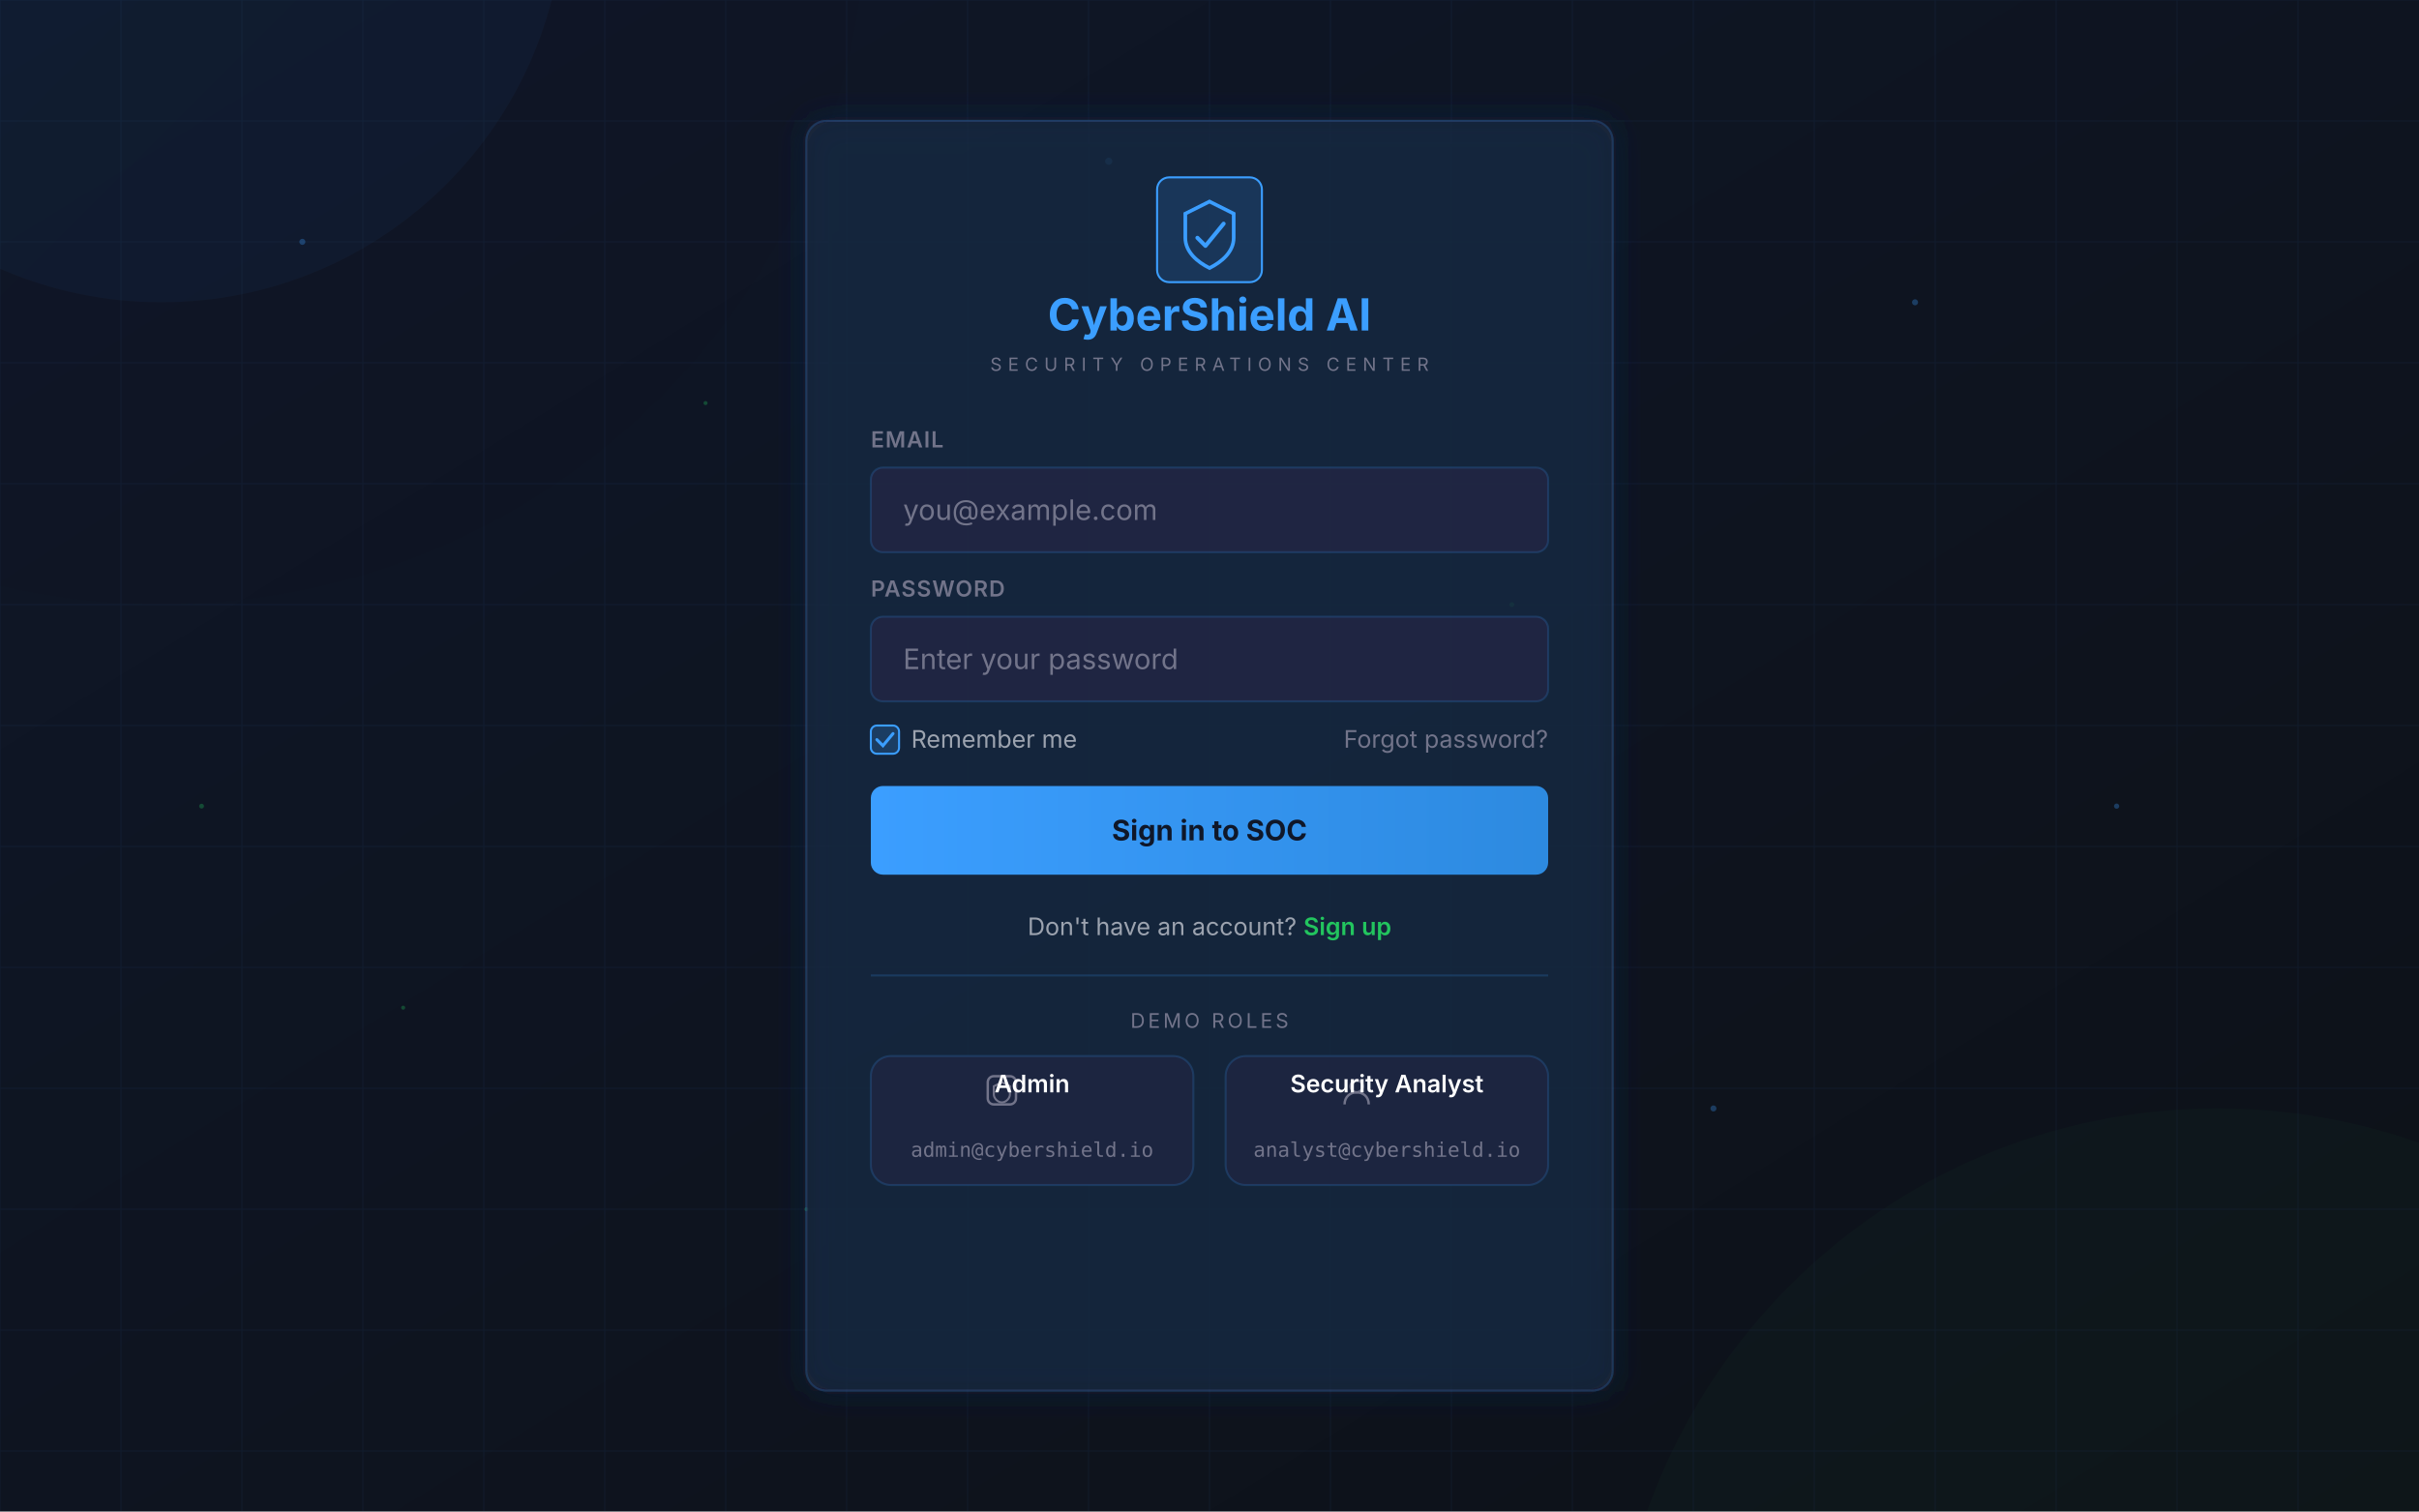
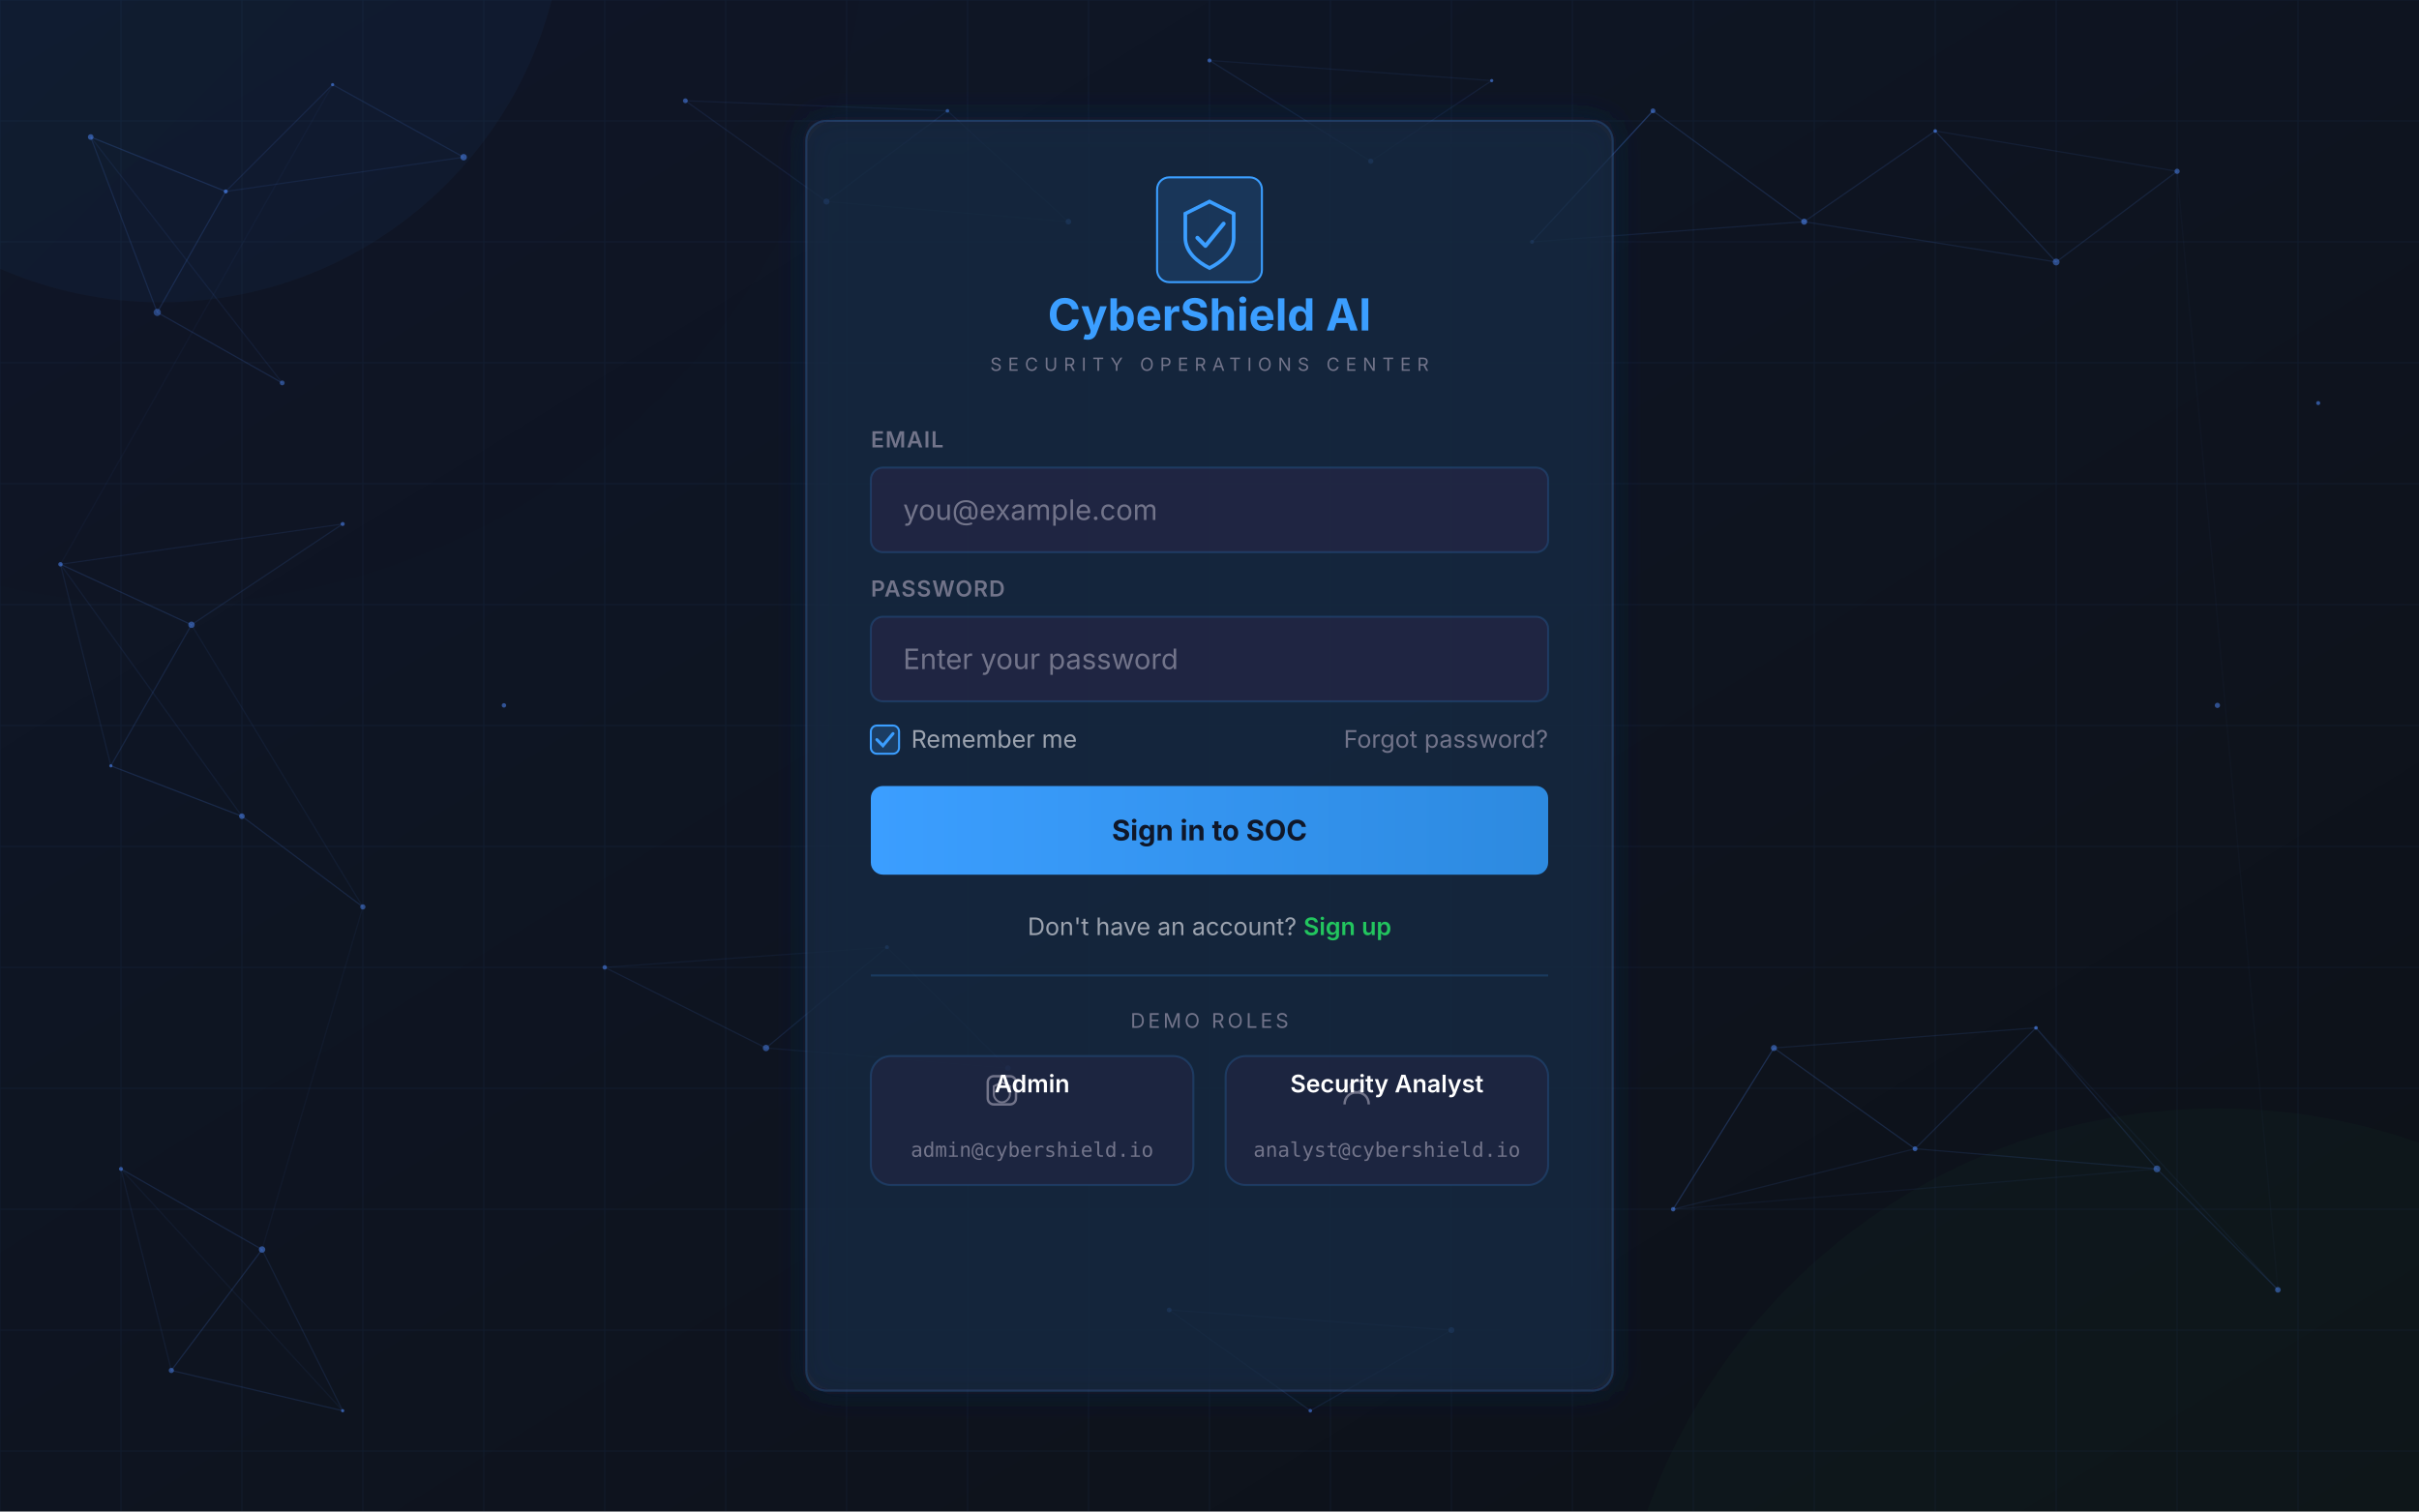
<svg xmlns="http://www.w3.org/2000/svg" viewBox="0 0 1200 750">
  <defs>
    <linearGradient id="bg" x1="0%" y1="0%" x2="100%" y2="100%">
      <stop offset="0%" style="stop-color:#0f1729" />
      <stop offset="100%" style="stop-color:#0d1117" />
    </linearGradient>
    <filter id="glow">
      <feGaussianBlur stdDeviation="4" result="blur" />
      <feMerge>
        <feMergeNode in="blur" />
        <feMergeNode in="SourceGraphic" />
      </feMerge>
    </filter>
    <filter id="softGlow">
      <feGaussianBlur stdDeviation="8" result="blur" />
      <feMerge>
        <feMergeNode in="blur" />
        <feMergeNode in="SourceGraphic" />
      </feMerge>
    </filter>
    <linearGradient id="btnBg" x1="0%" y1="0%" x2="100%" y2="0%">
      <stop offset="0%" style="stop-color:#3b9eff" />
      <stop offset="100%" style="stop-color:#2d8ae0" />
    </linearGradient>
  </defs>
  <rect width="1200" height="750" fill="url(#bg)" />
  <g opacity="0.06" stroke="#3b9eff" stroke-width="0.5">
    <line x1="0" y1="0" x2="0" y2="750" />
    <line x1="60" y1="0" x2="60" y2="750" />
    <line x1="120" y1="0" x2="120" y2="750" />
    <line x1="180" y1="0" x2="180" y2="750" />
    <line x1="240" y1="0" x2="240" y2="750" />
    <line x1="300" y1="0" x2="300" y2="750" />
    <line x1="360" y1="0" x2="360" y2="750" />
    <line x1="420" y1="0" x2="420" y2="750" />
    <line x1="480" y1="0" x2="480" y2="750" />
    <line x1="540" y1="0" x2="540" y2="750" />
    <line x1="600" y1="0" x2="600" y2="750" />
    <line x1="660" y1="0" x2="660" y2="750" />
    <line x1="720" y1="0" x2="720" y2="750" />
    <line x1="780" y1="0" x2="780" y2="750" />
    <line x1="840" y1="0" x2="840" y2="750" />
    <line x1="900" y1="0" x2="900" y2="750" />
    <line x1="960" y1="0" x2="960" y2="750" />
    <line x1="1020" y1="0" x2="1020" y2="750" />
    <line x1="1080" y1="0" x2="1080" y2="750" />
    <line x1="1140" y1="0" x2="1140" y2="750" />
    <line x1="0" y1="0" x2="1200" y2="0" />
    <line x1="0" y1="60" x2="1200" y2="60" />
    <line x1="0" y1="120" x2="1200" y2="120" />
    <line x1="0" y1="180" x2="1200" y2="180" />
    <line x1="0" y1="240" x2="1200" y2="240" />
    <line x1="0" y1="300" x2="1200" y2="300" />
    <line x1="0" y1="360" x2="1200" y2="360" />
    <line x1="0" y1="420" x2="1200" y2="420" />
    <line x1="0" y1="480" x2="1200" y2="480" />
    <line x1="0" y1="540" x2="1200" y2="540" />
    <line x1="0" y1="600" x2="1200" y2="600" />
    <line x1="0" y1="660" x2="1200" y2="660" />
    <line x1="0" y1="720" x2="1200" y2="720" />
  </g>
  <circle cx="80" cy="-50" r="350" fill="url(#bg)" opacity="0.08">
    <animate attributeName="cx" values="80;160;80" dur="12s" repeatCount="indefinite" fill="freeze" />
    <animate attributeName="cy" values="-50;10;-50" dur="12s" repeatCount="indefinite" fill="freeze" />
  </circle>
  <circle cx="80" cy="-50" r="200" fill="#3b9eff" opacity="0.04">
    <animate attributeName="cx" values="80;160;80" dur="12s" repeatCount="indefinite" fill="freeze" />
    <animate attributeName="cy" values="-50;10;-50" dur="12s" repeatCount="indefinite" fill="freeze" />
  </circle>
  <circle cx="1100" cy="850" r="300" fill="#22c55e" opacity="0.03">
    <animate attributeName="cx" values="1100;1040;1100" dur="15s" repeatCount="indefinite" fill="freeze" />
    <animate attributeName="cy" values="850;810;850" dur="15s" repeatCount="indefinite" fill="freeze" />
  </circle>
-   <g opacity="0.3">
-     <circle cx="150" cy="120" r="1.5" fill="#3b9eff">
-       <animate attributeName="cy" values="120;100;120" dur="3s" repeatCount="indefinite" />
-     </circle>
-     <circle cx="350" cy="200" r="1" fill="#22c55e">
-       <animate attributeName="cy" values="200;220;200" dur="4s" repeatCount="indefinite" />
-     </circle>
-     <circle cx="550" cy="80" r="1.8" fill="#3b9eff">
-       <animate attributeName="cy" values="80;60;80" dur="2.5s" repeatCount="indefinite" />
-     </circle>
-     <circle cx="750" cy="300" r="1.2" fill="#22c55e">
-       <animate attributeName="cy" values="300;320;300" dur="3.5s" repeatCount="indefinite" />
-     </circle>
-     <circle cx="950" cy="150" r="1.5" fill="#3b9eff">
-       <animate attributeName="cy" values="150;130;150" dur="2.8s" repeatCount="indefinite" />
-     </circle>
-     <circle cx="200" cy="500" r="1" fill="#22c55e">
-       <animate attributeName="cy" values="500;520;500" dur="4.2s" repeatCount="indefinite" />
-     </circle>
-     <circle cx="1050" cy="400" r="1.3" fill="#3b9eff">
-       <animate attributeName="cy" values="400;380;400" dur="3.2s" repeatCount="indefinite" />
-     </circle>
-     <circle cx="400" cy="600" r="1" fill="#22c55e">
-       <animate attributeName="cy" values="600;620;600" dur="5s" repeatCount="indefinite" />
-     </circle>
-     <circle cx="850" cy="550" r="1.5" fill="#3b9eff">
-       <animate attributeName="cy" values="550;530;550" dur="3.8s" repeatCount="indefinite" />
-     </circle>
-     <circle cx="100" cy="400" r="1.2" fill="#22c55e">
-       <animate attributeName="cy" values="400;420;400" dur="4.5s" repeatCount="indefinite" />
+   <g stroke="#508cff" stroke-width="0.6" fill="none">
+     <line x1="45" y1="68" x2="112" y2="95" opacity="0.18" />
+     <line x1="45" y1="68" x2="78" y2="155" opacity="0.14" />
+     <line x1="112" y1="95" x2="78" y2="155" opacity="0.16" />
+     <line x1="112" y1="95" x2="165" y2="42" opacity="0.12" />
+     <line x1="78" y1="155" x2="140" y2="190" opacity="0.15" />
+     <line x1="140" y1="190" x2="45" y2="68" opacity="0.08" />
+     <line x1="165" y1="42" x2="230" y2="78" opacity="0.13" />
+     <line x1="230" y1="78" x2="112" y2="95" opacity="0.10" />
+     <line x1="820" y1="55" x2="895" y2="110" opacity="0.17" />
+     <line x1="895" y1="110" x2="960" y2="65" opacity="0.14" />
+     <line x1="960" y1="65" x2="1020" y2="130" opacity="0.16" />
+     <line x1="1020" y1="130" x2="895" y2="110" opacity="0.12" />
+     <line x1="820" y1="55" x2="760" y2="120" opacity="0.15" />
+     <line x1="760" y1="120" x2="895" y2="110" opacity="0.11" />
+     <line x1="1020" y1="130" x2="1080" y2="85" opacity="0.13" />
+     <line x1="1080" y1="85" x2="960" y2="65" opacity="0.09" />
+     <line x1="760" y1="120" x2="820" y2="55" opacity="0.10" />
+     <line x1="30" y1="280" x2="95" y2="310" opacity="0.16" />
+     <line x1="95" y1="310" x2="55" y2="380" opacity="0.14" />
+     <line x1="55" y1="380" x2="120" y2="405" opacity="0.17" />
+     <line x1="120" y1="405" x2="30" y2="280" opacity="0.08" />
+     <line x1="95" y1="310" x2="170" y2="260" opacity="0.12" />
+     <line x1="170" y1="260" x2="30" y2="280" opacity="0.10" />
+     <line x1="120" y1="405" x2="180" y2="450" opacity="0.15" />
+     <line x1="55" y1="380" x2="30" y2="280" opacity="0.09" />
+     <line x1="180" y1="450" x2="95" y2="310" opacity="0.07" />
+     <line x1="880" y1="520" x2="950" y2="570" opacity="0.18" />
+     <line x1="950" y1="570" x2="1010" y2="510" opacity="0.15" />
+     <line x1="1010" y1="510" x2="1070" y2="580" opacity="0.14" />
+     <line x1="1070" y1="580" x2="950" y2="570" opacity="0.12" />
+     <line x1="880" y1="520" x2="830" y2="600" opacity="0.16" />
+     <line x1="830" y1="600" x2="950" y2="570" opacity="0.10" />
+     <line x1="1010" y1="510" x2="880" y2="520" opacity="0.11" />
+     <line x1="1070" y1="580" x2="1130" y2="640" opacity="0.13" />
+     <line x1="1130" y1="640" x2="1010" y2="510" opacity="0.06" />
+     <line x1="830" y1="600" x2="880" y2="520" opacity="0.09" />
+     <line x1="60" y1="580" x2="130" y2="620" opacity="0.15" />
+     <line x1="130" y1="620" x2="85" y2="680" opacity="0.17" />
+     <line x1="85" y1="680" x2="170" y2="700" opacity="0.14" />
+     <line x1="170" y1="700" x2="130" y2="620" opacity="0.11" />
+     <line x1="60" y1="580" x2="85" y2="680" opacity="0.08" />
+     <line x1="170" y1="700" x2="60" y2="580" opacity="0.06" />
+     <line x1="165" y1="42" x2="30" y2="280" opacity="0.04" />
+     <line x1="760" y1="120" x2="820" y2="55" opacity="0.08" />
+     <line x1="1080" y1="85" x2="1130" y2="640" opacity="0.03" />
+     <line x1="180" y1="450" x2="130" y2="620" opacity="0.05" />
+     <line x1="830" y1="600" x2="1070" y2="580" opacity="0.06" />
+     <line x1="340" y1="50" x2="410" y2="100" opacity="0.10" />
+     <line x1="410" y1="100" x2="470" y2="55" opacity="0.12" />
+     <line x1="470" y1="55" x2="530" y2="110" opacity="0.09" />
+     <line x1="340" y1="50" x2="470" y2="55" opacity="0.08" />
+     <line x1="530" y1="110" x2="410" y2="100" opacity="0.07" />
+     <line x1="300" y1="480" x2="380" y2="520" opacity="0.11" />
+     <line x1="380" y1="520" x2="440" y2="470" opacity="0.13" />
+     <line x1="440" y1="470" x2="500" y2="530" opacity="0.10" />
+     <line x1="300" y1="480" x2="440" y2="470" opacity="0.07" />
+     <line x1="500" y1="530" x2="380" y2="520" opacity="0.08" />
+     <line x1="600" y1="30" x2="680" y2="80" opacity="0.12" />
+     <line x1="680" y1="80" x2="740" y2="40" opacity="0.10" />
+     <line x1="600" y1="30" x2="740" y2="40" opacity="0.08" />
+     <line x1="580" y1="650" x2="650" y2="700" opacity="0.14" />
+     <line x1="650" y1="700" x2="720" y2="660" opacity="0.11" />
+     <line x1="720" y1="660" x2="580" y2="650" opacity="0.06" />
+     <line x1="580" y1="650" x2="720" y2="660" opacity="0.08" />
+   </g>
+   <g>
+     <circle cx="45" cy="68" r="1.4" fill="#508cff" opacity="0.5">
+       <animate attributeName="cy" values="68;58;68" dur="3.2s" repeatCount="indefinite" />
+     </circle>
+     <circle cx="112" cy="95" r="1.0" fill="#508cff" opacity="0.6">
+       <animate attributeName="cy" values="95;85;95" dur="4.1s" repeatCount="indefinite" />
+     </circle>
+     <circle cx="78" cy="155" r="1.8" fill="#508cff" opacity="0.4">
+       <animate attributeName="cy" values="155;140;155" dur="2.8s" repeatCount="indefinite" />
+     </circle>
+     <circle cx="165" cy="42" r="0.8" fill="#508cff" opacity="0.55">
+       <animate attributeName="cy" values="42;32;42" dur="3.6s" repeatCount="indefinite" />
+     </circle>
+     <circle cx="140" cy="190" r="1.2" fill="#508cff" opacity="0.45">
+       <animate attributeName="cy" values="190;178;190" dur="4.4s" repeatCount="indefinite" />
+     </circle>
+     <circle cx="230" cy="78" r="1.6" fill="#508cff" opacity="0.5">
+       <animate attributeName="cy" values="78;66;78" dur="2.9s" repeatCount="indefinite" />
+     </circle>
+     <circle cx="820" cy="55" r="1.2" fill="#508cff" opacity="0.5">
+       <animate attributeName="cy" values="55;43;55" dur="3.4s" repeatCount="indefinite" />
+     </circle>
+     <circle cx="895" cy="110" r="1.5" fill="#508cff" opacity="0.55">
+       <animate attributeName="cy" values="110;98;110" dur="4.2s" repeatCount="indefinite" />
+     </circle>
+     <circle cx="960" cy="65" r="0.9" fill="#508cff" opacity="0.6">
+       <animate attributeName="cy" values="65;55;65" dur="3.0s" repeatCount="indefinite" />
+     </circle>
+     <circle cx="1020" cy="130" r="1.7" fill="#508cff" opacity="0.45">
+       <animate attributeName="cy" values="130;118;130" dur="2.6s" repeatCount="indefinite" />
+     </circle>
+     <circle cx="760" cy="120" r="1.0" fill="#508cff" opacity="0.5">
+       <animate attributeName="cy" values="120;108;120" dur="3.8s" repeatCount="indefinite" />
+     </circle>
+     <circle cx="1080" cy="85" r="1.3" fill="#508cff" opacity="0.48">
+       <animate attributeName="cy" values="85;73;85" dur="4.6s" repeatCount="indefinite" />
+     </circle>
+     <circle cx="30" cy="280" r="1.1" fill="#508cff" opacity="0.52">
+       <animate attributeName="cy" values="280;268;280" dur="3.3s" repeatCount="indefinite" />
+     </circle>
+     <circle cx="95" cy="310" r="1.6" fill="#508cff" opacity="0.48">
+       <animate attributeName="cy" values="310;298;310" dur="4.0s" repeatCount="indefinite" />
+     </circle>
+     <circle cx="55" cy="380" r="0.8" fill="#508cff" opacity="0.55">
+       <animate attributeName="cy" values="380;370;380" dur="2.7s" repeatCount="indefinite" />
+     </circle>
+     <circle cx="120" cy="405" r="1.4" fill="#508cff" opacity="0.5">
+       <animate attributeName="cy" values="405;393;405" dur="3.9s" repeatCount="indefinite" />
+     </circle>
+     <circle cx="170" cy="260" r="1.0" fill="#508cff" opacity="0.53">
+       <animate attributeName="cy" values="260;250;260" dur="4.3s" repeatCount="indefinite" />
+     </circle>
+     <circle cx="180" cy="450" r="1.3" fill="#508cff" opacity="0.46">
+       <animate attributeName="cy" values="450;438;450" dur="3.1s" repeatCount="indefinite" />
+     </circle>
+     <circle cx="880" cy="520" r="1.5" fill="#508cff" opacity="0.5">
+       <animate attributeName="cy" values="520;508;520" dur="3.5s" repeatCount="indefinite" />
+     </circle>
+     <circle cx="950" cy="570" r="1.2" fill="#508cff" opacity="0.55">
+       <animate attributeName="cy" values="570;558;570" dur="4.1s" repeatCount="indefinite" />
+     </circle>
+     <circle cx="1010" cy="510" r="0.9" fill="#508cff" opacity="0.6">
+       <animate attributeName="cy" values="510;500;510" dur="2.9s" repeatCount="indefinite" />
+     </circle>
+     <circle cx="1070" cy="580" r="1.7" fill="#508cff" opacity="0.45">
+       <animate attributeName="cy" values="580;568;580" dur="3.7s" repeatCount="indefinite" />
+     </circle>
+     <circle cx="830" cy="600" r="1.1" fill="#508cff" opacity="0.52">
+       <animate attributeName="cy" values="600;590;600" dur="4.5s" repeatCount="indefinite" />
+     </circle>
+     <circle cx="1130" cy="640" r="1.4" fill="#508cff" opacity="0.48">
+       <animate attributeName="cy" values="640;628;640" dur="3.2s" repeatCount="indefinite" />
+     </circle>
+     <circle cx="60" cy="580" r="1.0" fill="#508cff" opacity="0.53">
+       <animate attributeName="cy" values="580;570;580" dur="3.6s" repeatCount="indefinite" />
+     </circle>
+     <circle cx="130" cy="620" r="1.6" fill="#508cff" opacity="0.5">
+       <animate attributeName="cy" values="620;608;620" dur="4.2s" repeatCount="indefinite" />
+     </circle>
+     <circle cx="85" cy="680" r="1.3" fill="#508cff" opacity="0.47">
+       <animate attributeName="cy" values="680;668;680" dur="3.0s" repeatCount="indefinite" />
+     </circle>
+     <circle cx="170" cy="700" r="0.8" fill="#508cff" opacity="0.56">
+       <animate attributeName="cy" values="700;692;700" dur="2.8s" repeatCount="indefinite" />
+     </circle>
+     <circle cx="340" cy="50" r="1.2" fill="#508cff" opacity="0.5">
+       <animate attributeName="cy" values="50;40;50" dur="3.4s" repeatCount="indefinite" />
+     </circle>
+     <circle cx="410" cy="100" r="1.5" fill="#508cff" opacity="0.48">
+       <animate attributeName="cy" values="100;88;100" dur="4.3s" repeatCount="indefinite" />
+     </circle>
+     <circle cx="470" cy="55" r="0.9" fill="#508cff" opacity="0.54">
+       <animate attributeName="cy" values="55;45;55" dur="2.9s" repeatCount="indefinite" />
+     </circle>
+     <circle cx="530" cy="110" r="1.4" fill="#508cff" opacity="0.51">
+       <animate attributeName="cy" values="110;98;110" dur="3.8s" repeatCount="indefinite" />
+     </circle>
+     <circle cx="600" cy="30" r="1.0" fill="#508cff" opacity="0.55">
+       <animate attributeName="cy" values="30;20;30" dur="4.1s" repeatCount="indefinite" />
+     </circle>
+     <circle cx="680" cy="80" r="1.3" fill="#508cff" opacity="0.49">
+       <animate attributeName="cy" values="80;68;80" dur="3.3s" repeatCount="indefinite" />
+     </circle>
+     <circle cx="740" cy="40" r="0.8" fill="#508cff" opacity="0.56">
+       <animate attributeName="cy" values="40;32;40" dur="2.7s" repeatCount="indefinite" />
+     </circle>
+     <circle cx="300" cy="480" r="1.1" fill="#508cff" opacity="0.52">
+       <animate attributeName="cy" values="480;470;480" dur="3.9s" repeatCount="indefinite" />
+     </circle>
+     <circle cx="380" cy="520" r="1.6" fill="#508cff" opacity="0.47">
+       <animate attributeName="cy" values="520;508;520" dur="4.4s" repeatCount="indefinite" />
+     </circle>
+     <circle cx="440" cy="470" r="1.0" fill="#508cff" opacity="0.53">
+       <animate attributeName="cy" values="470;460;470" dur="3.1s" repeatCount="indefinite" />
+     </circle>
+     <circle cx="500" cy="530" r="1.4" fill="#508cff" opacity="0.5">
+       <animate attributeName="cy" values="530;518;530" dur="3.6s" repeatCount="indefinite" />
+     </circle>
+     <circle cx="580" cy="650" r="1.2" fill="#508cff" opacity="0.51">
+       <animate attributeName="cy" values="650;638;650" dur="4.0s" repeatCount="indefinite" />
+     </circle>
+     <circle cx="650" cy="700" r="0.9" fill="#508cff" opacity="0.55">
+       <animate attributeName="cy" values="700;690;700" dur="2.8s" repeatCount="indefinite" />
+     </circle>
+     <circle cx="720" cy="660" r="1.5" fill="#508cff" opacity="0.48">
+       <animate attributeName="cy" values="660;648;660" dur="3.5s" repeatCount="indefinite" />
+     </circle>
+     <circle cx="250" cy="350" r="1.1" fill="#508cff" opacity="0.52">
+       <animate attributeName="cy" values="350;340;350" dur="4.2s" repeatCount="indefinite" />
+     </circle>
+     <circle cx="1100" cy="350" r="1.3" fill="#508cff" opacity="0.5">
+       <animate attributeName="cy" values="350;338;350" dur="3.7s" repeatCount="indefinite" />
+     </circle>
+     <circle cx="1150" cy="200" r="1.0" fill="#508cff" opacity="0.54">
+       <animate attributeName="cy" values="200;188;200" dur="4.5s" repeatCount="indefinite" />
    </circle>
  </g>
  <g transform="translate(400, 60)">
    <rect width="400" height="630" rx="10" fill="rgba(24,30,58,0.55)" stroke="rgba(59,158,255,0.18)" stroke-width="1" filter="url(#softGlow)" />
    <rect width="400" height="630" rx="10" fill="rgba(255,255,255,0.03)" />
    <g transform="translate(174, 28)">
      <rect width="52" height="52" rx="6" fill="rgba(59,158,255,0.15)" stroke="#3b9eff" stroke-width="1">
        <animate attributeName="stroke-opacity" values="0.6;1;0.6" dur="2s" repeatCount="indefinite" />
      </rect>
      <path d="M26 12 L38 18 L38 30 C38 37 32 42 26 45 C20 42 14 37 14 30 L14 18 Z" fill="none" stroke="#3b9eff" stroke-width="1.8" />
      <path d="M20 30 L24 34 L33 23" fill="none" stroke="#3b9eff" stroke-width="2" stroke-linecap="round" stroke-linejoin="round" />
    </g>
    <text x="200" y="104" font-family="Inter, 'Segoe UI', Arial, sans-serif" font-size="22" font-weight="700" fill="#3b9eff" text-anchor="middle" style="text-shadow:0 0 10px rgba(59,158,255,0.3)">CyberShield AI</text>
    <text x="200" y="124" font-family="Inter, 'Segoe UI', Arial, sans-serif" font-size="9" fill="#72748a" text-anchor="middle" letter-spacing="3" text-transform="uppercase">SECURITY OPERATIONS CENTER</text>
    <text x="32" y="162" font-family="Inter, 'Segoe UI', Arial, sans-serif" font-size="11" font-weight="600" fill="#72748a" letter-spacing="0.5">EMAIL</text>
    <rect x="32" y="172" width="336" height="42" rx="6" fill="rgba(34,38,68,0.8)" stroke="rgba(59,158,255,0.18)" stroke-width="1" />
    <text x="48" y="198" font-family="Inter, 'Segoe UI', Arial, sans-serif" font-size="14" fill="#72748a">you@example.com</text>
    <text x="32" y="236" font-family="Inter, 'Segoe UI', Arial, sans-serif" font-size="11" font-weight="600" fill="#72748a" letter-spacing="0.5">PASSWORD</text>
    <rect x="32" y="246" width="336" height="42" rx="6" fill="rgba(34,38,68,0.8)" stroke="rgba(59,158,255,0.18)" stroke-width="1" />
    <text x="48" y="272" font-family="Inter, 'Segoe UI', Arial, sans-serif" font-size="14" fill="#72748a">Enter your password</text>
    <g transform="translate(32, 300)">
      <rect width="14" height="14" rx="3" fill="rgba(59,158,255,0.2)" stroke="#3b9eff" stroke-width="1" />
      <path d="M3 7 L6 10 L11 4" fill="none" stroke="#3b9eff" stroke-width="1.5" stroke-linecap="round" />
      <text x="20" y="11" font-family="Inter, 'Segoe UI', Arial, sans-serif" font-size="12" fill="#9ca3af">Remember me</text>
    </g>
    <text x="368" y="311" font-family="Inter, 'Segoe UI', Arial, sans-serif" font-size="12" fill="#72748a" text-anchor="end">Forgot password?</text>
    <g transform="translate(32, 330)">
      <rect width="336" height="44" rx="6" fill="url(#btnBg)" />
      <text x="168" y="27" font-family="Inter, 'Segoe UI', Arial, sans-serif" font-size="14" font-weight="700" fill="#0f1729" text-anchor="middle">Sign in to SOC</text>
    </g>
    <text x="200" y="404" font-family="Inter, 'Segoe UI', Arial, sans-serif" font-size="12" fill="#9ca3af" text-anchor="middle">Don't have an account? <tspan fill="#22c55e" font-weight="600">Sign up</tspan>
    </text>
    <line x1="32" y1="424" x2="368" y2="424" stroke="rgba(59,158,255,0.18)" stroke-width="1" />
    <text x="200" y="450" font-family="Inter, 'Segoe UI', Arial, sans-serif" font-size="10" fill="#72748a" text-anchor="middle" letter-spacing="1.5">DEMO ROLES</text>
    <g transform="translate(32, 464)">
      <rect width="160" height="64" rx="10" fill="rgba(34,38,68,0.6)" stroke="rgba(59,158,255,0.18)" stroke-width="1" />
      <g transform="translate(58, 10)">
        <rect width="14" height="14" rx="3" fill="none" stroke="#72748a" stroke-width="1.2" />
        <path d="M7 3 L11 5 L11 9 C11 11 9 13 7 13 C5 13 3 11 3 9 L3 5 Z" fill="none" stroke="#72748a" stroke-width="1" />
      </g>
      <text x="80" y="18" font-family="Inter, 'Segoe UI', Arial, sans-serif" font-size="12" fill="white" text-anchor="middle" font-weight="600">Admin</text>
      <text x="80" y="50" font-family="'JetBrains Mono', Consolas, monospace" font-size="10" fill="#72748a" text-anchor="middle">admin@cybershield.io</text>
    </g>
    <g transform="translate(208, 464)">
      <rect width="160" height="64" rx="10" fill="rgba(34,38,68,0.6)" stroke="rgba(59,158,255,0.18)" stroke-width="1" />
      <g transform="translate(58, 10)">
        <circle cx="7" cy="5" r="3" fill="none" stroke="#72748a" stroke-width="1.2" />
        <path d="M1 14 C1 10 4 8 7 8 C10 8 13 10 13 14" fill="none" stroke="#72748a" stroke-width="1.2" />
      </g>
      <text x="80" y="18" font-family="Inter, 'Segoe UI', Arial, sans-serif" font-size="12" fill="white" text-anchor="middle" font-weight="600">Security Analyst</text>
      <text x="80" y="50" font-family="'JetBrains Mono', Consolas, monospace" font-size="10" fill="#72748a" text-anchor="middle">analyst@cybershield.io</text>
    </g>
  </g>
</svg>
